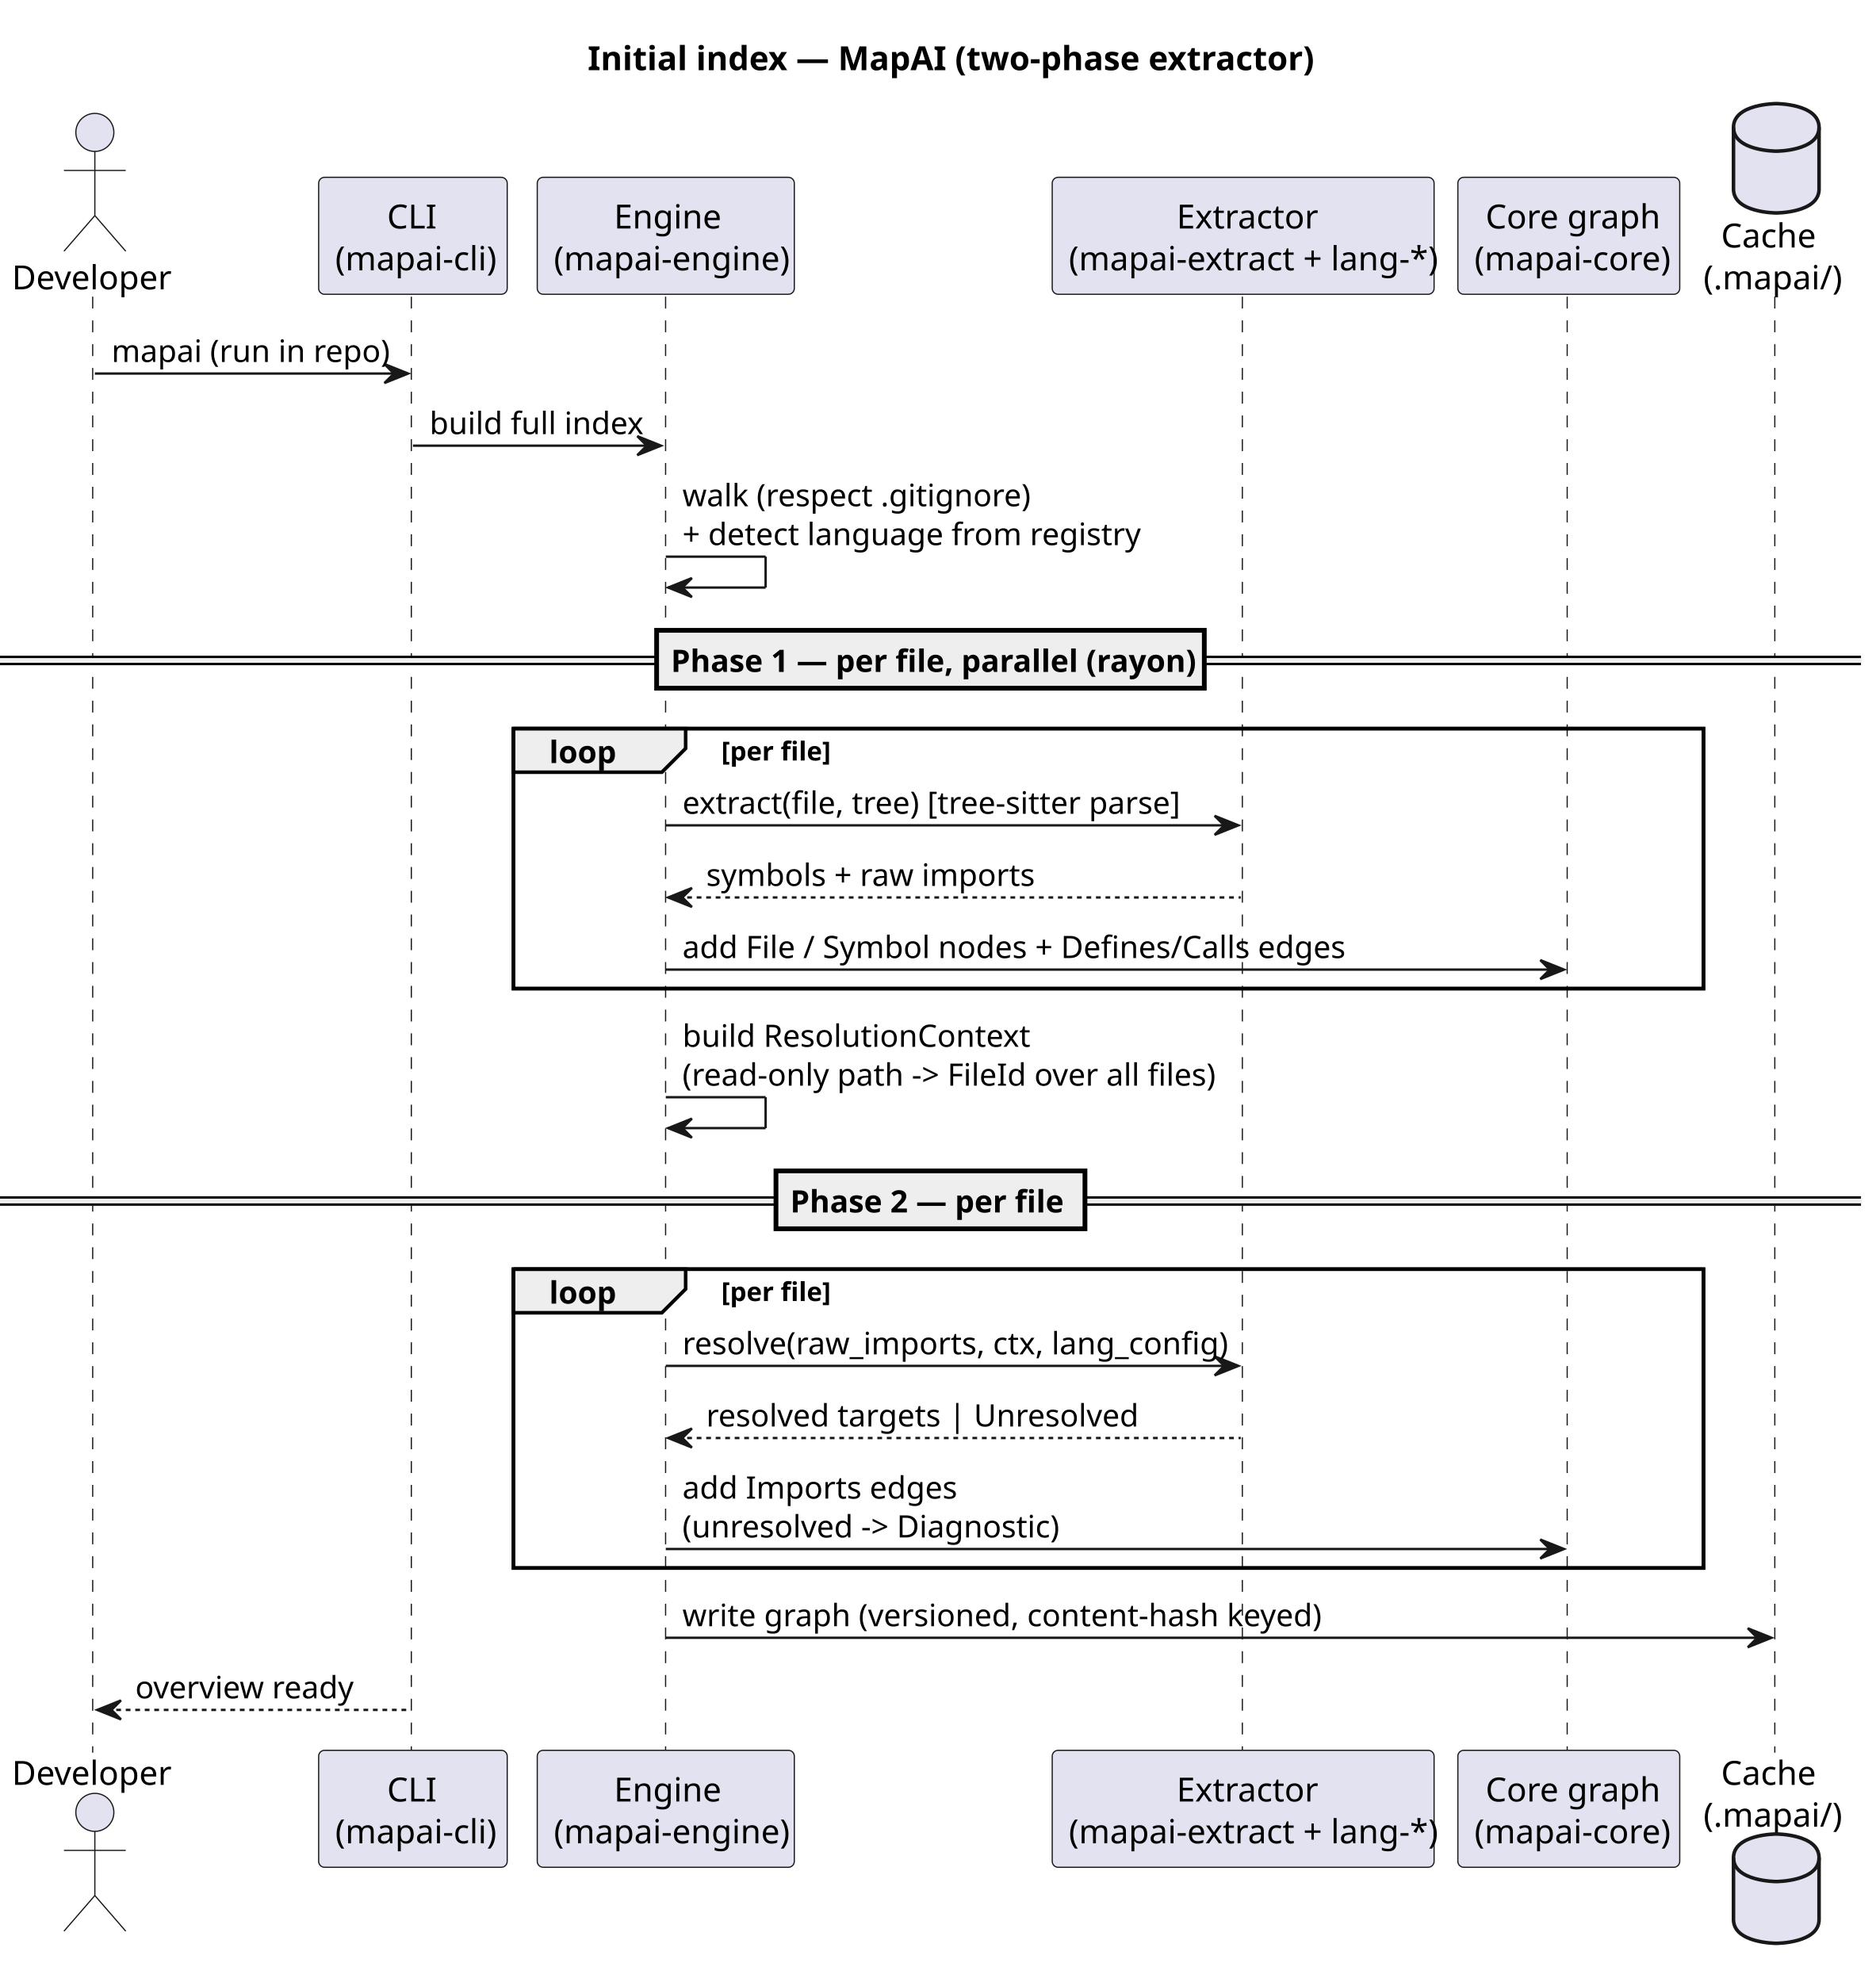
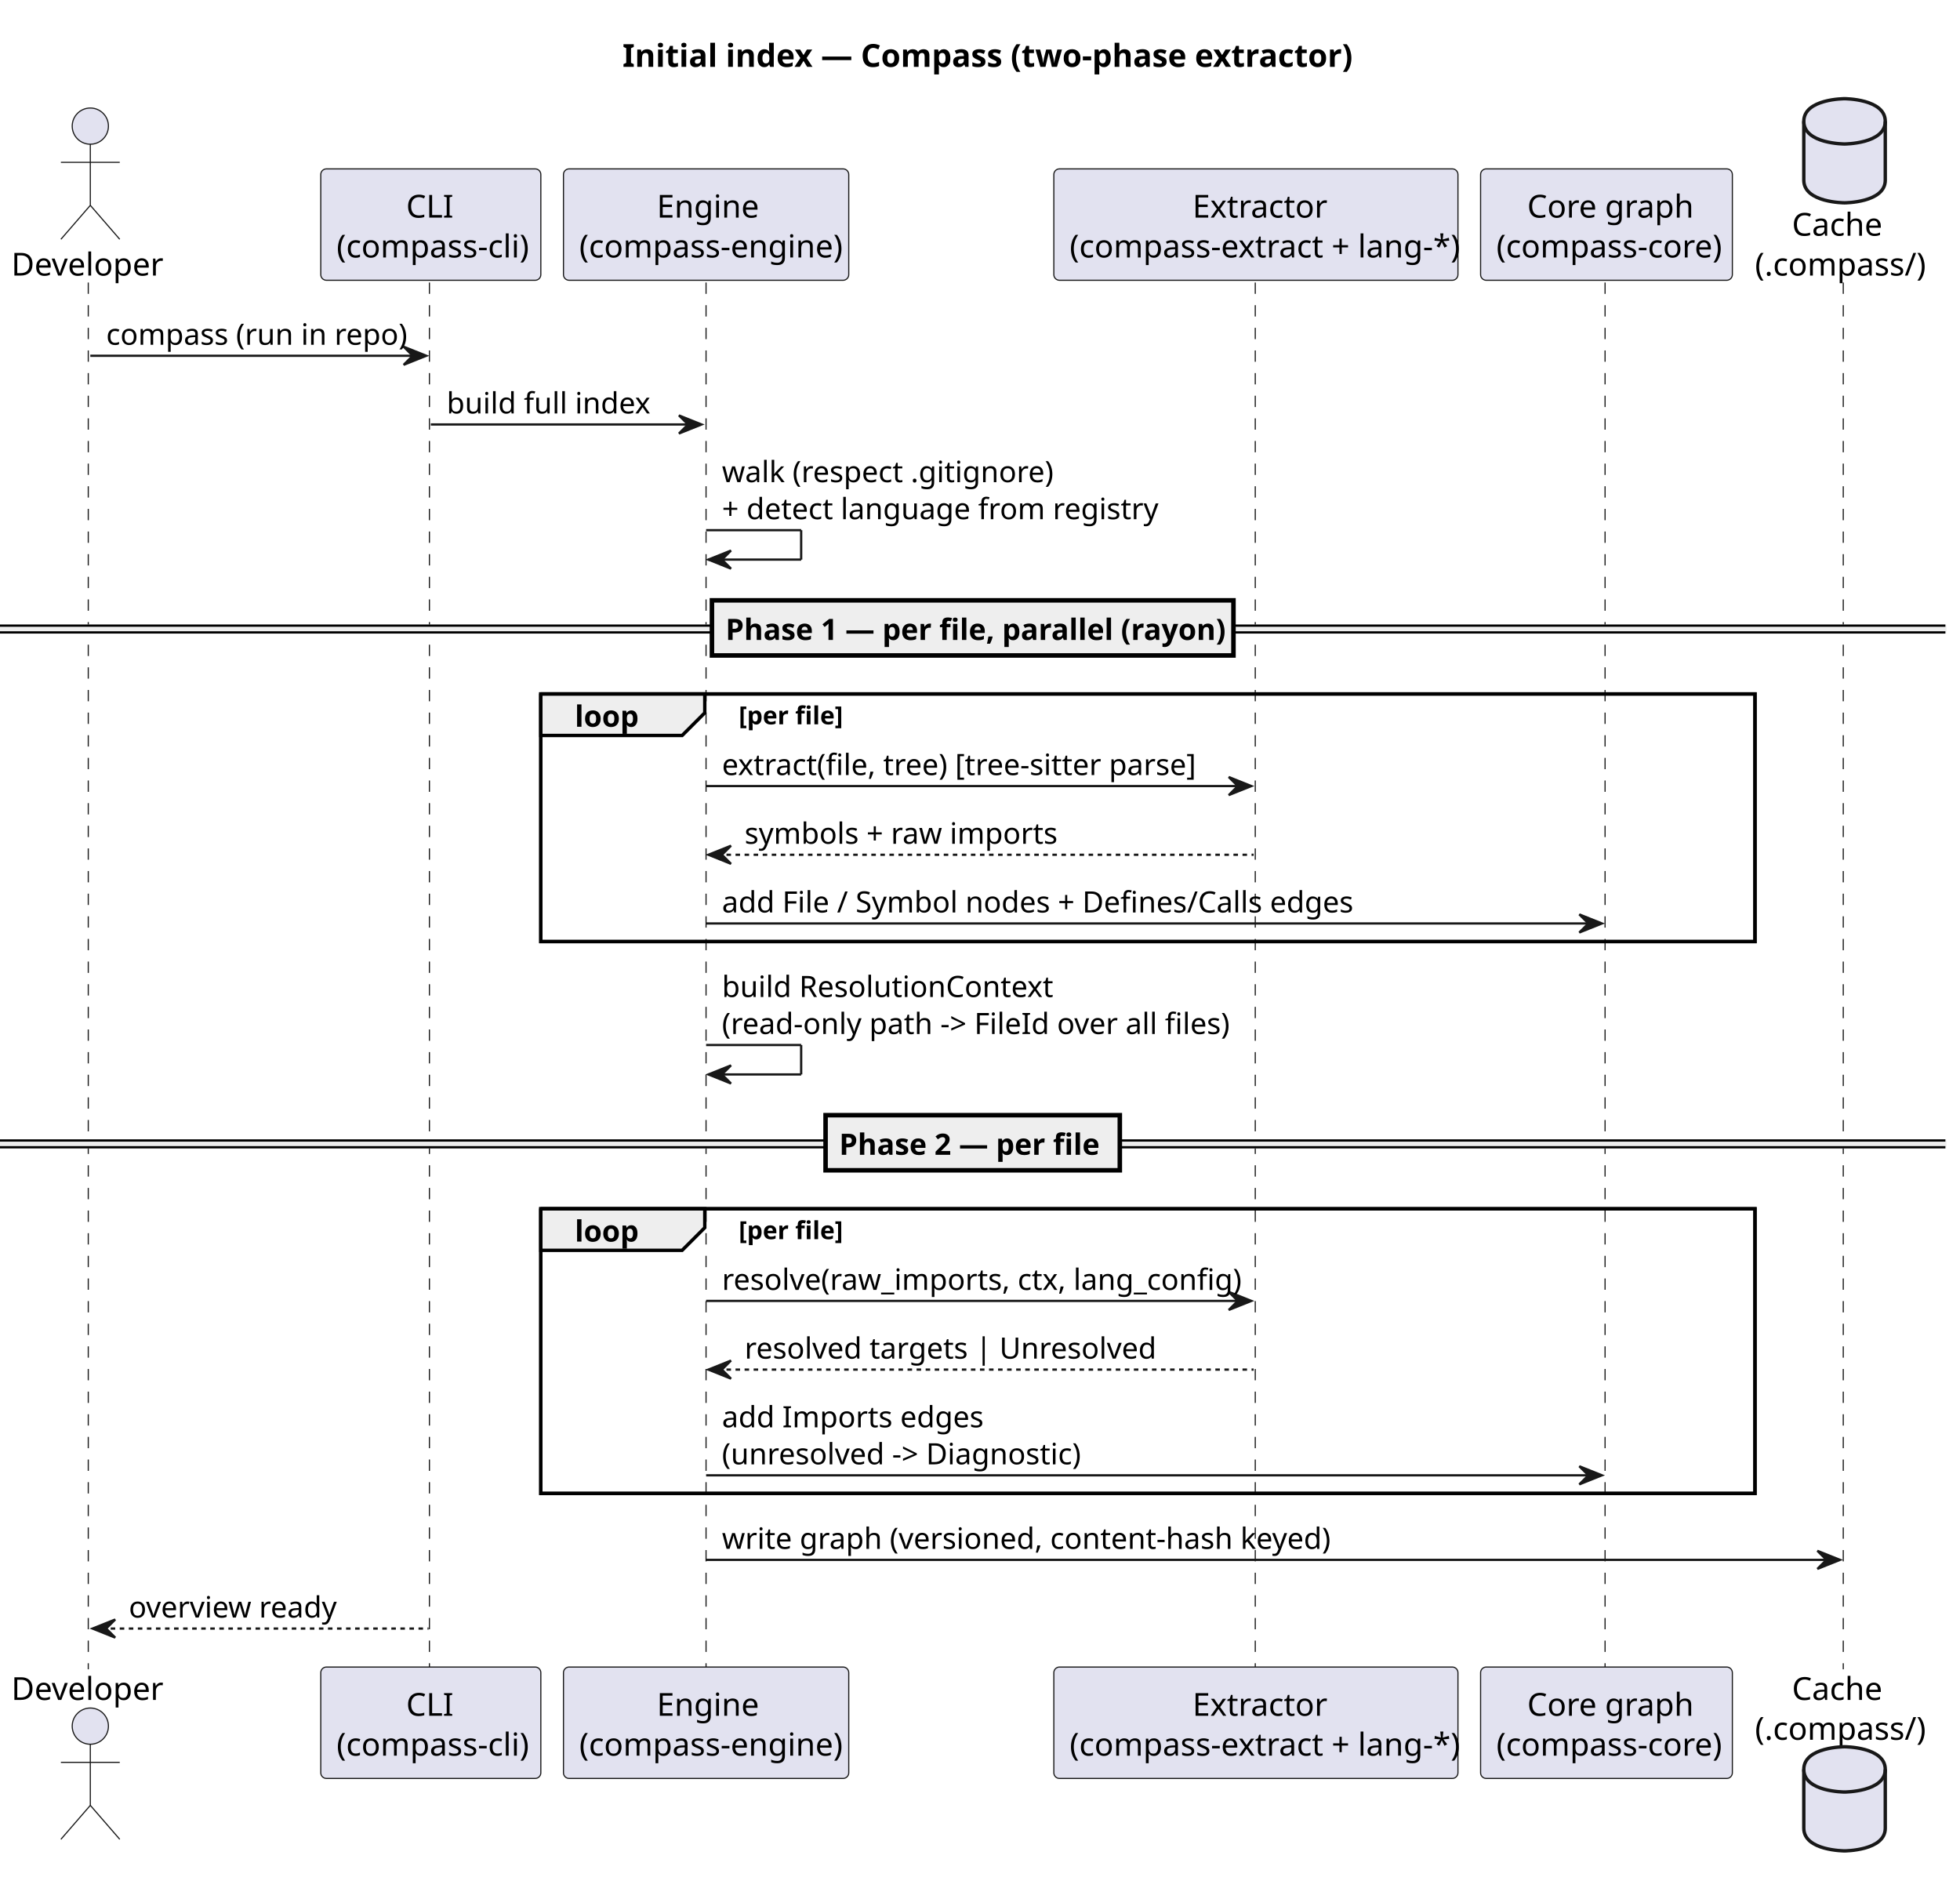
- <svg xmlns="http://www.w3.org/2000/svg" contentStyleType="text/css" height="834px" preserveAspectRatio="none" style="width:789px;height:834px;background:#FFFFFF;" version="1.1" viewBox="0 0 789 834" width="789px" zoomAndPan="magnify">
+ <svg xmlns="http://www.w3.org/2000/svg" contentStyleType="text/css" height="834px" preserveAspectRatio="none" style="width:866px;height:834px;background:#FFFFFF;" version="1.1" viewBox="0 0 866 834" width="866px" zoomAndPan="magnify">
  <defs />
  <g>
-     <text fill="#000000" font-family="sans-serif" font-size="14" font-weight="bold" lengthAdjust="spacing" textLength="287.478" x="247.239" y="29.533">Initial index — MapAI (two-phase extractor)</text>
-     <rect fill="none" height="109.406" style="stroke:#000000;stroke-width:1.5;" width="500.681" x="216.041" y="306.586" />
-     <rect fill="none" height="125.758" style="stroke:#000000;stroke-width:1.5;" width="500.681" x="216.041" y="534.047" />
+     <text fill="#000000" font-family="sans-serif" font-size="14" font-weight="bold" lengthAdjust="spacing" textLength="308.499" x="275.022" y="29.533">Initial index — Compass (two-phase extractor)</text>
+     <rect fill="none" height="109.406" style="stroke:#000000;stroke-width:1.5;" width="536.46" x="238.959" y="306.586" />
+     <rect fill="none" height="125.758" style="stroke:#000000;stroke-width:1.5;" width="536.46" x="238.959" y="534.047" />
    <line style="stroke:#181818;stroke-width:0.5;stroke-dasharray:5.0,5.0;" x1="39" x2="39" y1="124.828" y2="737.508" />
-     <line style="stroke:#181818;stroke-width:0.5;stroke-dasharray:5.0,5.0;" x1="173.065" x2="173.065" y1="124.828" y2="737.508" />
-     <line style="stroke:#181818;stroke-width:0.5;stroke-dasharray:5.0,5.0;" x1="280.041" x2="280.041" y1="124.828" y2="737.508" />
-     <line style="stroke:#181818;stroke-width:0.5;stroke-dasharray:5.0,5.0;" x1="522.706" x2="522.706" y1="124.828" y2="737.508" />
-     <line style="stroke:#181818;stroke-width:0.5;stroke-dasharray:5.0,5.0;" x1="659.371" x2="659.371" y1="124.828" y2="737.508" />
-     <line style="stroke:#181818;stroke-width:0.5;stroke-dasharray:5.0,5.0;" x1="746.722" x2="746.722" y1="124.828" y2="737.508" />
+     <line style="stroke:#181818;stroke-width:0.5;stroke-dasharray:5.0,5.0;" x1="189.732" x2="189.732" y1="124.828" y2="737.508" />
+     <line style="stroke:#181818;stroke-width:0.5;stroke-dasharray:5.0,5.0;" x1="311.959" x2="311.959" y1="124.828" y2="737.508" />
+     <line style="stroke:#181818;stroke-width:0.5;stroke-dasharray:5.0,5.0;" x1="554.624" x2="554.624" y1="124.828" y2="737.508" />
+     <line style="stroke:#181818;stroke-width:0.5;stroke-dasharray:5.0,5.0;" x1="709.179" x2="709.179" y1="124.828" y2="737.508" />
+     <line style="stroke:#181818;stroke-width:0.5;stroke-dasharray:5.0,5.0;" x1="814.42" x2="814.42" y1="124.828" y2="737.508" />
    <text fill="#000000" font-family="sans-serif" font-size="14" lengthAdjust="spacing" textLength="63.813" x="5" y="121.752">Developer</text>
    <ellipse cx="39.907" cy="55.719" fill="#E2E2F0" rx="8" ry="8" style="stroke:#181818;stroke-width:0.5;" />
    <path d="M39.907,63.719 L39.907,90.719 M26.907,71.719 L52.907,71.719 M39.907,90.719 L26.907,105.719 M39.907,90.719 L52.907,105.719 " fill="none" style="stroke:#181818;stroke-width:0.5;" />
    <text fill="#000000" font-family="sans-serif" font-size="14" lengthAdjust="spacing" textLength="63.813" x="5" y="751.041">Developer</text>
    <ellipse cx="39.907" cy="762.617" fill="#E2E2F0" rx="8" ry="8" style="stroke:#181818;stroke-width:0.5;" />
    <path d="M39.907,770.617 L39.907,797.617 M26.907,778.617 L52.907,778.617 M39.907,797.617 L26.907,812.617 M39.907,797.617 L52.907,812.617 " fill="none" style="stroke:#181818;stroke-width:0.5;" />
-     <rect fill="#E2E2F0" height="49.219" rx="2.5" ry="2.5" style="stroke:#181818;stroke-width:0.5;" width="79.338" x="134.065" y="74.609" />
-     <text fill="#000000" font-family="sans-serif" font-size="14" lengthAdjust="spacing" textLength="21.786" x="162.841" y="96.143">CLI</text>
-     <text fill="#000000" font-family="sans-serif" font-size="14" lengthAdjust="spacing" textLength="65.338" x="141.065" y="113.752">(mapai-cli)</text>
-     <rect fill="#E2E2F0" height="49.219" rx="2.5" ry="2.5" style="stroke:#181818;stroke-width:0.5;" width="79.338" x="134.065" y="736.508" />
-     <text fill="#000000" font-family="sans-serif" font-size="14" lengthAdjust="spacing" textLength="21.786" x="162.841" y="758.041">CLI</text>
-     <text fill="#000000" font-family="sans-serif" font-size="14" lengthAdjust="spacing" textLength="65.338" x="141.065" y="775.65">(mapai-cli)</text>
-     <rect fill="#E2E2F0" height="49.219" rx="2.5" ry="2.5" style="stroke:#181818;stroke-width:0.5;" width="108.158" x="226.041" y="74.609" />
-     <text fill="#000000" font-family="sans-serif" font-size="14" lengthAdjust="spacing" textLength="43.593" x="258.324" y="96.143">Engine</text>
-     <text fill="#000000" font-family="sans-serif" font-size="14" lengthAdjust="spacing" textLength="94.158" x="233.041" y="113.752">(mapai-engine)</text>
-     <rect fill="#E2E2F0" height="49.219" rx="2.5" ry="2.5" style="stroke:#181818;stroke-width:0.5;" width="108.158" x="226.041" y="736.508" />
-     <text fill="#000000" font-family="sans-serif" font-size="14" lengthAdjust="spacing" textLength="43.593" x="258.324" y="758.041">Engine</text>
-     <text fill="#000000" font-family="sans-serif" font-size="14" lengthAdjust="spacing" textLength="94.158" x="233.041" y="775.65">(mapai-engine)</text>
-     <rect fill="#E2E2F0" height="49.219" rx="2.5" ry="2.5" style="stroke:#181818;stroke-width:0.5;" width="160.665" x="442.706" y="74.609" />
-     <text fill="#000000" font-family="sans-serif" font-size="14" lengthAdjust="spacing" textLength="56.014" x="495.031" y="96.143">Extractor</text>
-     <text fill="#000000" font-family="sans-serif" font-size="14" lengthAdjust="spacing" textLength="146.665" x="449.706" y="113.752">(mapai-extract + lang-*)</text>
-     <rect fill="#E2E2F0" height="49.219" rx="2.5" ry="2.5" style="stroke:#181818;stroke-width:0.5;" width="160.665" x="442.706" y="736.508" />
-     <text fill="#000000" font-family="sans-serif" font-size="14" lengthAdjust="spacing" textLength="56.014" x="495.031" y="758.041">Extractor</text>
-     <text fill="#000000" font-family="sans-serif" font-size="14" lengthAdjust="spacing" textLength="146.665" x="449.706" y="775.65">(mapai-extract + lang-*)</text>
-     <rect fill="#E2E2F0" height="49.219" rx="2.5" ry="2.5" style="stroke:#181818;stroke-width:0.5;" width="93.352" x="613.371" y="74.609" />
-     <text fill="#000000" font-family="sans-serif" font-size="14" lengthAdjust="spacing" textLength="70.041" x="625.026" y="96.143">Core graph</text>
-     <text fill="#000000" font-family="sans-serif" font-size="14" lengthAdjust="spacing" textLength="79.352" x="620.371" y="113.752">(mapai-core)</text>
-     <rect fill="#E2E2F0" height="49.219" rx="2.5" ry="2.5" style="stroke:#181818;stroke-width:0.5;" width="93.352" x="613.371" y="736.508" />
-     <text fill="#000000" font-family="sans-serif" font-size="14" lengthAdjust="spacing" textLength="70.041" x="625.026" y="758.041">Core graph</text>
-     <text fill="#000000" font-family="sans-serif" font-size="14" lengthAdjust="spacing" textLength="79.352" x="620.371" y="775.65">(mapai-core)</text>
-     <text fill="#000000" font-family="sans-serif" font-size="14" lengthAdjust="spacing" textLength="40.469" x="724.105" y="104.143">Cache</text>
-     <text fill="#000000" font-family="sans-serif" font-size="14" lengthAdjust="spacing" textLength="55.234" x="716.722" y="121.752">(.mapai/)</text>
-     <path d="M729.339,53.609 C729.339,43.609 747.339,43.609 747.339,43.609 C747.339,43.609 765.339,43.609 765.339,53.609 L765.339,79.609 C765.339,89.609 747.339,89.609 747.339,89.609 C747.339,89.609 729.339,89.609 729.339,79.609 L729.339,53.609 " fill="#E2E2F0" style="stroke:#181818;stroke-width:1.5;" />
-     <path d="M729.339,53.609 C729.339,63.609 747.339,63.609 747.339,63.609 C747.339,63.609 765.339,63.609 765.339,53.609 " fill="none" style="stroke:#181818;stroke-width:1.5;" />
-     <text fill="#000000" font-family="sans-serif" font-size="14" lengthAdjust="spacing" textLength="40.469" x="724.105" y="751.041">Cache</text>
-     <text fill="#000000" font-family="sans-serif" font-size="14" lengthAdjust="spacing" textLength="55.234" x="716.722" y="768.65">(.mapai/)</text>
-     <path d="M729.339,781.727 C729.339,771.727 747.339,771.727 747.339,771.727 C747.339,771.727 765.339,771.727 765.339,781.727 L765.339,807.727 C765.339,817.727 747.339,817.727 747.339,817.727 C747.339,817.727 729.339,817.727 729.339,807.727 L729.339,781.727 " fill="#E2E2F0" style="stroke:#181818;stroke-width:1.5;" />
-     <path d="M729.339,781.727 C729.339,791.727 747.339,791.727 747.339,791.727 C747.339,791.727 765.339,791.727 765.339,781.727 " fill="none" style="stroke:#181818;stroke-width:1.5;" />
-     <polygon fill="#181818" points="161.734,153.18,171.734,157.18,161.734,161.18,165.734,157.18" style="stroke:#181818;stroke-width:1.0;" />
-     <line style="stroke:#181818;stroke-width:1.0;" x1="39.907" x2="167.734" y1="157.18" y2="157.18" />
-     <text fill="#000000" font-family="sans-serif" font-size="13" lengthAdjust="spacing" textLength="109.827" x="46.907" y="152.323">mapai (run in repo)</text>
-     <polygon fill="#181818" points="268.12,183.531,278.12,187.531,268.12,191.531,272.12,187.531" style="stroke:#181818;stroke-width:1.0;" />
-     <line style="stroke:#181818;stroke-width:1.0;" x1="173.734" x2="274.12" y1="187.531" y2="187.531" />
-     <text fill="#000000" font-family="sans-serif" font-size="13" lengthAdjust="spacing" textLength="82.386" x="180.734" y="182.675">build full index</text>
-     <line style="stroke:#181818;stroke-width:1.0;" x1="280.12" x2="322.12" y1="234.234" y2="234.234" />
-     <line style="stroke:#181818;stroke-width:1.0;" x1="322.12" x2="322.12" y1="234.234" y2="247.234" />
-     <line style="stroke:#181818;stroke-width:1.0;" x1="281.12" x2="322.12" y1="247.234" y2="247.234" />
-     <polygon fill="#181818" points="291.12,243.234,281.12,247.234,291.12,251.234,287.12,247.234" style="stroke:#181818;stroke-width:1.0;" />
-     <text fill="#000000" font-family="sans-serif" font-size="13" lengthAdjust="spacing" textLength="137.998" x="287.12" y="213.026">walk (respect .gitignore)</text>
-     <text fill="#000000" font-family="sans-serif" font-size="13" lengthAdjust="spacing" textLength="179.569" x="287.12" y="229.378">+ detect language from registry</text>
-     <rect fill="#EEEEEE" height="3" style="stroke:#EEEEEE;stroke-width:1.0;" width="782.957" x="0" y="276.41" />
-     <line style="stroke:#000000;stroke-width:1.0;" x1="0" x2="782.957" y1="276.41" y2="276.41" />
-     <line style="stroke:#000000;stroke-width:1.0;" x1="0" x2="782.957" y1="279.41" y2="279.41" />
-     <rect fill="#EEEEEE" height="24.352" style="stroke:#000000;stroke-width:2.0;" width="230.43" x="276.263" y="265.234" />
-     <text fill="#000000" font-family="sans-serif" font-size="13" font-weight="bold" lengthAdjust="spacing" textLength="212.818" x="282.263" y="282.729">Phase 1 — per file, parallel (rayon)</text>
-     <path d="M216.041,306.586 L288.476,306.586 L288.476,314.938 L278.476,324.938 L216.041,324.938 L216.041,306.586 " fill="#EEEEEE" style="stroke:#000000;stroke-width:1.5;" />
-     <rect fill="none" height="109.406" style="stroke:#000000;stroke-width:1.5;" width="500.681" x="216.041" y="306.586" />
-     <text fill="#000000" font-family="sans-serif" font-size="13" font-weight="bold" lengthAdjust="spacing" textLength="27.435" x="231.041" y="321.081">loop</text>
-     <text fill="#000000" font-family="sans-serif" font-size="11" font-weight="bold" lengthAdjust="spacing" textLength="43.393" x="303.476" y="320.005">[per file]</text>
-     <polygon fill="#181818" points="511.038,343.289,521.038,347.289,511.038,351.289,515.038,347.289" style="stroke:#181818;stroke-width:1.0;" />
-     <line style="stroke:#181818;stroke-width:1.0;" x1="280.12" x2="517.038" y1="347.289" y2="347.289" />
-     <text fill="#000000" font-family="sans-serif" font-size="13" lengthAdjust="spacing" textLength="199.393" x="287.12" y="342.433">extract(file, tree)  [tree-sitter parse]</text>
-     <polygon fill="#181818" points="291.12,373.641,281.12,377.641,291.12,381.641,287.12,377.641" style="stroke:#181818;stroke-width:1.0;" />
-     <line style="stroke:#181818;stroke-width:1.0;stroke-dasharray:2.0,2.0;" x1="285.12" x2="522.038" y1="377.641" y2="377.641" />
-     <text fill="#000000" font-family="sans-serif" font-size="13" lengthAdjust="spacing" textLength="129.67" x="297.12" y="372.784">symbols + raw imports</text>
-     <polygon fill="#181818" points="648.046,403.992,658.046,407.992,648.046,411.992,652.046,407.992" style="stroke:#181818;stroke-width:1.0;" />
-     <line style="stroke:#181818;stroke-width:1.0;" x1="280.12" x2="654.046" y1="407.992" y2="407.992" />
-     <text fill="#000000" font-family="sans-serif" font-size="13" lengthAdjust="spacing" textLength="269.896" x="287.12" y="403.136">add File / Symbol nodes + Defines/Calls edges</text>
-     <line style="stroke:#181818;stroke-width:1.0;" x1="280.12" x2="322.12" y1="461.695" y2="461.695" />
-     <line style="stroke:#181818;stroke-width:1.0;" x1="322.12" x2="322.12" y1="461.695" y2="474.695" />
-     <line style="stroke:#181818;stroke-width:1.0;" x1="281.12" x2="322.12" y1="474.695" y2="474.695" />
-     <polygon fill="#181818" points="291.12,470.695,281.12,474.695,291.12,478.695,287.12,474.695" style="stroke:#181818;stroke-width:1.0;" />
-     <text fill="#000000" font-family="sans-serif" font-size="13" lengthAdjust="spacing" textLength="137.306" x="287.12" y="440.487">build ResolutionContext</text>
-     <text fill="#000000" font-family="sans-serif" font-size="13" lengthAdjust="spacing" textLength="214.951" x="287.12" y="456.839">(read-only path -&gt; FileId over all files)</text>
-     <rect fill="#EEEEEE" height="3" style="stroke:#EEEEEE;stroke-width:1.0;" width="782.957" x="0" y="503.871" />
-     <line style="stroke:#000000;stroke-width:1.0;" x1="0" x2="782.957" y1="503.871" y2="503.871" />
-     <line style="stroke:#000000;stroke-width:1.0;" x1="0" x2="782.957" y1="506.871" y2="506.871" />
-     <rect fill="#EEEEEE" height="24.352" style="stroke:#000000;stroke-width:2.0;" width="130.01" x="326.473" y="492.695" />
-     <text fill="#000000" font-family="sans-serif" font-size="13" font-weight="bold" lengthAdjust="spacing" textLength="112.398" x="332.473" y="510.19">Phase 2 — per file</text>
-     <path d="M216.041,534.047 L288.476,534.047 L288.476,542.398 L278.476,552.398 L216.041,552.398 L216.041,534.047 " fill="#EEEEEE" style="stroke:#000000;stroke-width:1.5;" />
-     <rect fill="none" height="125.758" style="stroke:#000000;stroke-width:1.5;" width="500.681" x="216.041" y="534.047" />
-     <text fill="#000000" font-family="sans-serif" font-size="13" font-weight="bold" lengthAdjust="spacing" textLength="27.435" x="231.041" y="548.542">loop</text>
-     <text fill="#000000" font-family="sans-serif" font-size="11" font-weight="bold" lengthAdjust="spacing" textLength="43.393" x="303.476" y="547.466">[per file]</text>
-     <polygon fill="#181818" points="511.038,570.75,521.038,574.75,511.038,578.75,515.038,574.75" style="stroke:#181818;stroke-width:1.0;" />
-     <line style="stroke:#181818;stroke-width:1.0;" x1="280.12" x2="517.038" y1="574.75" y2="574.75" />
-     <text fill="#000000" font-family="sans-serif" font-size="13" lengthAdjust="spacing" textLength="218.918" x="287.12" y="569.894">resolve(raw_imports, ctx, lang_config)</text>
-     <polygon fill="#181818" points="291.12,601.102,281.12,605.102,291.12,609.102,287.12,605.102" style="stroke:#181818;stroke-width:1.0;" />
-     <line style="stroke:#181818;stroke-width:1.0;stroke-dasharray:2.0,2.0;" x1="285.12" x2="522.038" y1="605.102" y2="605.102" />
-     <text fill="#000000" font-family="sans-serif" font-size="13" lengthAdjust="spacing" textLength="168.848" x="297.12" y="600.245">resolved targets | Unresolved</text>
-     <polygon fill="#181818" points="648.046,647.805,658.046,651.805,648.046,655.805,652.046,651.805" style="stroke:#181818;stroke-width:1.0;" />
-     <line style="stroke:#181818;stroke-width:1.0;" x1="280.12" x2="654.046" y1="651.805" y2="651.805" />
-     <text fill="#000000" font-family="sans-serif" font-size="13" lengthAdjust="spacing" textLength="107.675" x="287.12" y="630.597">add Imports edges</text>
-     <text fill="#000000" font-family="sans-serif" font-size="13" lengthAdjust="spacing" textLength="152.096" x="287.12" y="646.948">(unresolved -&gt; Diagnostic)</text>
-     <polygon fill="#181818" points="735.339,685.156,745.339,689.156,735.339,693.156,739.339,689.156" style="stroke:#181818;stroke-width:1.0;" />
-     <line style="stroke:#181818;stroke-width:1.0;" x1="280.12" x2="741.339" y1="689.156" y2="689.156" />
-     <text fill="#000000" font-family="sans-serif" font-size="13" lengthAdjust="spacing" textLength="253.633" x="287.12" y="684.3">write graph (versioned, content-hash keyed)</text>
+     <rect fill="#E2E2F0" height="49.219" rx="2.5" ry="2.5" style="stroke:#181818;stroke-width:0.5;" width="97.228" x="141.732" y="74.609" />
+     <text fill="#000000" font-family="sans-serif" font-size="14" lengthAdjust="spacing" textLength="21.786" x="179.453" y="96.143">CLI</text>
+     <text fill="#000000" font-family="sans-serif" font-size="14" lengthAdjust="spacing" textLength="83.228" x="148.732" y="113.752">(compass-cli)</text>
+     <rect fill="#E2E2F0" height="49.219" rx="2.5" ry="2.5" style="stroke:#181818;stroke-width:0.5;" width="97.228" x="141.732" y="736.508" />
+     <text fill="#000000" font-family="sans-serif" font-size="14" lengthAdjust="spacing" textLength="21.786" x="179.453" y="758.041">CLI</text>
+     <text fill="#000000" font-family="sans-serif" font-size="14" lengthAdjust="spacing" textLength="83.228" x="148.732" y="775.65">(compass-cli)</text>
+     <rect fill="#E2E2F0" height="49.219" rx="2.5" ry="2.5" style="stroke:#181818;stroke-width:0.5;" width="126.048" x="248.959" y="74.609" />
+     <text fill="#000000" font-family="sans-serif" font-size="14" lengthAdjust="spacing" textLength="43.593" x="290.187" y="96.143">Engine</text>
+     <text fill="#000000" font-family="sans-serif" font-size="14" lengthAdjust="spacing" textLength="112.048" x="255.959" y="113.752">(compass-engine)</text>
+     <rect fill="#E2E2F0" height="49.219" rx="2.5" ry="2.5" style="stroke:#181818;stroke-width:0.5;" width="126.048" x="248.959" y="736.508" />
+     <text fill="#000000" font-family="sans-serif" font-size="14" lengthAdjust="spacing" textLength="43.593" x="290.187" y="758.041">Engine</text>
+     <text fill="#000000" font-family="sans-serif" font-size="14" lengthAdjust="spacing" textLength="112.048" x="255.959" y="775.65">(compass-engine)</text>
+     <rect fill="#E2E2F0" height="49.219" rx="2.5" ry="2.5" style="stroke:#181818;stroke-width:0.5;" width="178.555" x="465.624" y="74.609" />
+     <text fill="#000000" font-family="sans-serif" font-size="14" lengthAdjust="spacing" textLength="56.014" x="526.894" y="96.143">Extractor</text>
+     <text fill="#000000" font-family="sans-serif" font-size="14" lengthAdjust="spacing" textLength="164.555" x="472.624" y="113.752">(compass-extract + lang-*)</text>
+     <rect fill="#E2E2F0" height="49.219" rx="2.5" ry="2.5" style="stroke:#181818;stroke-width:0.5;" width="178.555" x="465.624" y="736.508" />
+     <text fill="#000000" font-family="sans-serif" font-size="14" lengthAdjust="spacing" textLength="56.014" x="526.894" y="758.041">Extractor</text>
+     <text fill="#000000" font-family="sans-serif" font-size="14" lengthAdjust="spacing" textLength="164.555" x="472.624" y="775.65">(compass-extract + lang-*)</text>
+     <rect fill="#E2E2F0" height="49.219" rx="2.5" ry="2.5" style="stroke:#181818;stroke-width:0.5;" width="111.241" x="654.179" y="74.609" />
+     <text fill="#000000" font-family="sans-serif" font-size="14" lengthAdjust="spacing" textLength="70.041" x="674.779" y="96.143">Core graph</text>
+     <text fill="#000000" font-family="sans-serif" font-size="14" lengthAdjust="spacing" textLength="97.241" x="661.179" y="113.752">(compass-core)</text>
+     <rect fill="#E2E2F0" height="49.219" rx="2.5" ry="2.5" style="stroke:#181818;stroke-width:0.5;" width="111.241" x="654.179" y="736.508" />
+     <text fill="#000000" font-family="sans-serif" font-size="14" lengthAdjust="spacing" textLength="70.041" x="674.779" y="758.041">Core graph</text>
+     <text fill="#000000" font-family="sans-serif" font-size="14" lengthAdjust="spacing" textLength="97.241" x="661.179" y="775.65">(compass-core)</text>
+     <text fill="#000000" font-family="sans-serif" font-size="14" lengthAdjust="spacing" textLength="40.469" x="791.748" y="104.143">Cache</text>
+     <text fill="#000000" font-family="sans-serif" font-size="14" lengthAdjust="spacing" textLength="73.124" x="775.42" y="121.752">(.compass/)</text>
+     <path d="M796.982,53.609 C796.982,43.609 814.982,43.609 814.982,43.609 C814.982,43.609 832.982,43.609 832.982,53.609 L832.982,79.609 C832.982,89.609 814.982,89.609 814.982,89.609 C814.982,89.609 796.982,89.609 796.982,79.609 L796.982,53.609 " fill="#E2E2F0" style="stroke:#181818;stroke-width:1.5;" />
+     <path d="M796.982,53.609 C796.982,63.609 814.982,63.609 814.982,63.609 C814.982,63.609 832.982,63.609 832.982,53.609 " fill="none" style="stroke:#181818;stroke-width:1.5;" />
+     <text fill="#000000" font-family="sans-serif" font-size="14" lengthAdjust="spacing" textLength="40.469" x="791.748" y="751.041">Cache</text>
+     <text fill="#000000" font-family="sans-serif" font-size="14" lengthAdjust="spacing" textLength="73.124" x="775.42" y="768.65">(.compass/)</text>
+     <path d="M796.982,781.727 C796.982,771.727 814.982,771.727 814.982,771.727 C814.982,771.727 832.982,771.727 832.982,781.727 L832.982,807.727 C832.982,817.727 814.982,817.727 814.982,817.727 C814.982,817.727 796.982,817.727 796.982,807.727 L796.982,781.727 " fill="#E2E2F0" style="stroke:#181818;stroke-width:1.5;" />
+     <path d="M796.982,781.727 C796.982,791.727 814.982,791.727 814.982,791.727 C814.982,791.727 832.982,791.727 832.982,781.727 " fill="none" style="stroke:#181818;stroke-width:1.5;" />
+     <polygon fill="#181818" points="178.346,153.18,188.346,157.18,178.346,161.18,182.346,157.18" style="stroke:#181818;stroke-width:1.0;" />
+     <line style="stroke:#181818;stroke-width:1.0;" x1="39.907" x2="184.346" y1="157.18" y2="157.18" />
+     <text fill="#000000" font-family="sans-serif" font-size="13" lengthAdjust="spacing" textLength="126.439" x="46.907" y="152.323">compass (run in repo)</text>
+     <polygon fill="#181818" points="299.983,183.531,309.983,187.531,299.983,191.531,303.983,187.531" style="stroke:#181818;stroke-width:1.0;" />
+     <line style="stroke:#181818;stroke-width:1.0;" x1="190.346" x2="305.983" y1="187.531" y2="187.531" />
+     <text fill="#000000" font-family="sans-serif" font-size="13" lengthAdjust="spacing" textLength="82.386" x="197.346" y="182.675">build full index</text>
+     <line style="stroke:#181818;stroke-width:1.0;" x1="311.983" x2="353.983" y1="234.234" y2="234.234" />
+     <line style="stroke:#181818;stroke-width:1.0;" x1="353.983" x2="353.983" y1="234.234" y2="247.234" />
+     <line style="stroke:#181818;stroke-width:1.0;" x1="312.983" x2="353.983" y1="247.234" y2="247.234" />
+     <polygon fill="#181818" points="322.983,243.234,312.983,247.234,322.983,251.234,318.983,247.234" style="stroke:#181818;stroke-width:1.0;" />
+     <text fill="#000000" font-family="sans-serif" font-size="13" lengthAdjust="spacing" textLength="137.998" x="318.983" y="213.026">walk (respect .gitignore)</text>
+     <text fill="#000000" font-family="sans-serif" font-size="13" lengthAdjust="spacing" textLength="179.569" x="318.983" y="229.378">+ detect language from registry</text>
+     <rect fill="#EEEEEE" height="3" style="stroke:#EEEEEE;stroke-width:1.0;" width="859.544" x="0" y="276.41" />
+     <line style="stroke:#000000;stroke-width:1.0;" x1="0" x2="859.544" y1="276.41" y2="276.41" />
+     <line style="stroke:#000000;stroke-width:1.0;" x1="0" x2="859.544" y1="279.41" y2="279.41" />
+     <rect fill="#EEEEEE" height="24.352" style="stroke:#000000;stroke-width:2.0;" width="230.43" x="314.557" y="265.234" />
+     <text fill="#000000" font-family="sans-serif" font-size="13" font-weight="bold" lengthAdjust="spacing" textLength="212.818" x="320.557" y="282.729">Phase 1 — per file, parallel (rayon)</text>
+     <path d="M238.959,306.586 L311.394,306.586 L311.394,314.938 L301.394,324.938 L238.959,324.938 L238.959,306.586 " fill="#EEEEEE" style="stroke:#000000;stroke-width:1.5;" />
+     <rect fill="none" height="109.406" style="stroke:#000000;stroke-width:1.5;" width="536.46" x="238.959" y="306.586" />
+     <text fill="#000000" font-family="sans-serif" font-size="13" font-weight="bold" lengthAdjust="spacing" textLength="27.435" x="253.959" y="321.081">loop</text>
+     <text fill="#000000" font-family="sans-serif" font-size="11" font-weight="bold" lengthAdjust="spacing" textLength="43.393" x="326.394" y="320.005">[per file]</text>
+     <polygon fill="#181818" points="542.901,343.289,552.901,347.289,542.901,351.289,546.901,347.289" style="stroke:#181818;stroke-width:1.0;" />
+     <line style="stroke:#181818;stroke-width:1.0;" x1="311.983" x2="548.901" y1="347.289" y2="347.289" />
+     <text fill="#000000" font-family="sans-serif" font-size="13" lengthAdjust="spacing" textLength="199.393" x="318.983" y="342.433">extract(file, tree)  [tree-sitter parse]</text>
+     <polygon fill="#181818" points="322.983,373.641,312.983,377.641,322.983,381.641,318.983,377.641" style="stroke:#181818;stroke-width:1.0;" />
+     <line style="stroke:#181818;stroke-width:1.0;stroke-dasharray:2.0,2.0;" x1="316.983" x2="553.901" y1="377.641" y2="377.641" />
+     <text fill="#000000" font-family="sans-serif" font-size="13" lengthAdjust="spacing" textLength="129.67" x="328.983" y="372.784">symbols + raw imports</text>
+     <polygon fill="#181818" points="697.799,403.992,707.799,407.992,697.799,411.992,701.799,407.992" style="stroke:#181818;stroke-width:1.0;" />
+     <line style="stroke:#181818;stroke-width:1.0;" x1="311.983" x2="703.799" y1="407.992" y2="407.992" />
+     <text fill="#000000" font-family="sans-serif" font-size="13" lengthAdjust="spacing" textLength="269.896" x="318.983" y="403.136">add File / Symbol nodes + Defines/Calls edges</text>
+     <line style="stroke:#181818;stroke-width:1.0;" x1="311.983" x2="353.983" y1="461.695" y2="461.695" />
+     <line style="stroke:#181818;stroke-width:1.0;" x1="353.983" x2="353.983" y1="461.695" y2="474.695" />
+     <line style="stroke:#181818;stroke-width:1.0;" x1="312.983" x2="353.983" y1="474.695" y2="474.695" />
+     <polygon fill="#181818" points="322.983,470.695,312.983,474.695,322.983,478.695,318.983,474.695" style="stroke:#181818;stroke-width:1.0;" />
+     <text fill="#000000" font-family="sans-serif" font-size="13" lengthAdjust="spacing" textLength="137.306" x="318.983" y="440.487">build ResolutionContext</text>
+     <text fill="#000000" font-family="sans-serif" font-size="13" lengthAdjust="spacing" textLength="214.951" x="318.983" y="456.839">(read-only path -&gt; FileId over all files)</text>
+     <rect fill="#EEEEEE" height="3" style="stroke:#EEEEEE;stroke-width:1.0;" width="859.544" x="0" y="503.871" />
+     <line style="stroke:#000000;stroke-width:1.0;" x1="0" x2="859.544" y1="503.871" y2="503.871" />
+     <line style="stroke:#000000;stroke-width:1.0;" x1="0" x2="859.544" y1="506.871" y2="506.871" />
+     <rect fill="#EEEEEE" height="24.352" style="stroke:#000000;stroke-width:2.0;" width="130.01" x="364.767" y="492.695" />
+     <text fill="#000000" font-family="sans-serif" font-size="13" font-weight="bold" lengthAdjust="spacing" textLength="112.398" x="370.767" y="510.19">Phase 2 — per file</text>
+     <path d="M238.959,534.047 L311.394,534.047 L311.394,542.398 L301.394,552.398 L238.959,552.398 L238.959,534.047 " fill="#EEEEEE" style="stroke:#000000;stroke-width:1.5;" />
+     <rect fill="none" height="125.758" style="stroke:#000000;stroke-width:1.5;" width="536.46" x="238.959" y="534.047" />
+     <text fill="#000000" font-family="sans-serif" font-size="13" font-weight="bold" lengthAdjust="spacing" textLength="27.435" x="253.959" y="548.542">loop</text>
+     <text fill="#000000" font-family="sans-serif" font-size="11" font-weight="bold" lengthAdjust="spacing" textLength="43.393" x="326.394" y="547.466">[per file]</text>
+     <polygon fill="#181818" points="542.901,570.75,552.901,574.75,542.901,578.75,546.901,574.75" style="stroke:#181818;stroke-width:1.0;" />
+     <line style="stroke:#181818;stroke-width:1.0;" x1="311.983" x2="548.901" y1="574.75" y2="574.75" />
+     <text fill="#000000" font-family="sans-serif" font-size="13" lengthAdjust="spacing" textLength="218.918" x="318.983" y="569.894">resolve(raw_imports, ctx, lang_config)</text>
+     <polygon fill="#181818" points="322.983,601.102,312.983,605.102,322.983,609.102,318.983,605.102" style="stroke:#181818;stroke-width:1.0;" />
+     <line style="stroke:#181818;stroke-width:1.0;stroke-dasharray:2.0,2.0;" x1="316.983" x2="553.901" y1="605.102" y2="605.102" />
+     <text fill="#000000" font-family="sans-serif" font-size="13" lengthAdjust="spacing" textLength="168.848" x="328.983" y="600.245">resolved targets | Unresolved</text>
+     <polygon fill="#181818" points="697.799,647.805,707.799,651.805,697.799,655.805,701.799,651.805" style="stroke:#181818;stroke-width:1.0;" />
+     <line style="stroke:#181818;stroke-width:1.0;" x1="311.983" x2="703.799" y1="651.805" y2="651.805" />
+     <text fill="#000000" font-family="sans-serif" font-size="13" lengthAdjust="spacing" textLength="107.675" x="318.983" y="630.597">add Imports edges</text>
+     <text fill="#000000" font-family="sans-serif" font-size="13" lengthAdjust="spacing" textLength="152.096" x="318.983" y="646.948">(unresolved -&gt; Diagnostic)</text>
+     <polygon fill="#181818" points="802.982,685.156,812.982,689.156,802.982,693.156,806.982,689.156" style="stroke:#181818;stroke-width:1.0;" />
+     <line style="stroke:#181818;stroke-width:1.0;" x1="311.983" x2="808.982" y1="689.156" y2="689.156" />
+     <text fill="#000000" font-family="sans-serif" font-size="13" lengthAdjust="spacing" textLength="253.633" x="318.983" y="684.3">write graph (versioned, content-hash keyed)</text>
    <polygon fill="#181818" points="50.907,715.508,40.907,719.508,50.907,723.508,46.907,719.508" style="stroke:#181818;stroke-width:1.0;" />
-     <line style="stroke:#181818;stroke-width:1.0;stroke-dasharray:2.0,2.0;" x1="44.907" x2="172.734" y1="719.508" y2="719.508" />
+     <line style="stroke:#181818;stroke-width:1.0;stroke-dasharray:2.0,2.0;" x1="44.907" x2="189.346" y1="719.508" y2="719.508" />
    <text fill="#000000" font-family="sans-serif" font-size="13" lengthAdjust="spacing" textLength="87.426" x="56.907" y="714.651">overview ready</text>
  </g>
</svg>
